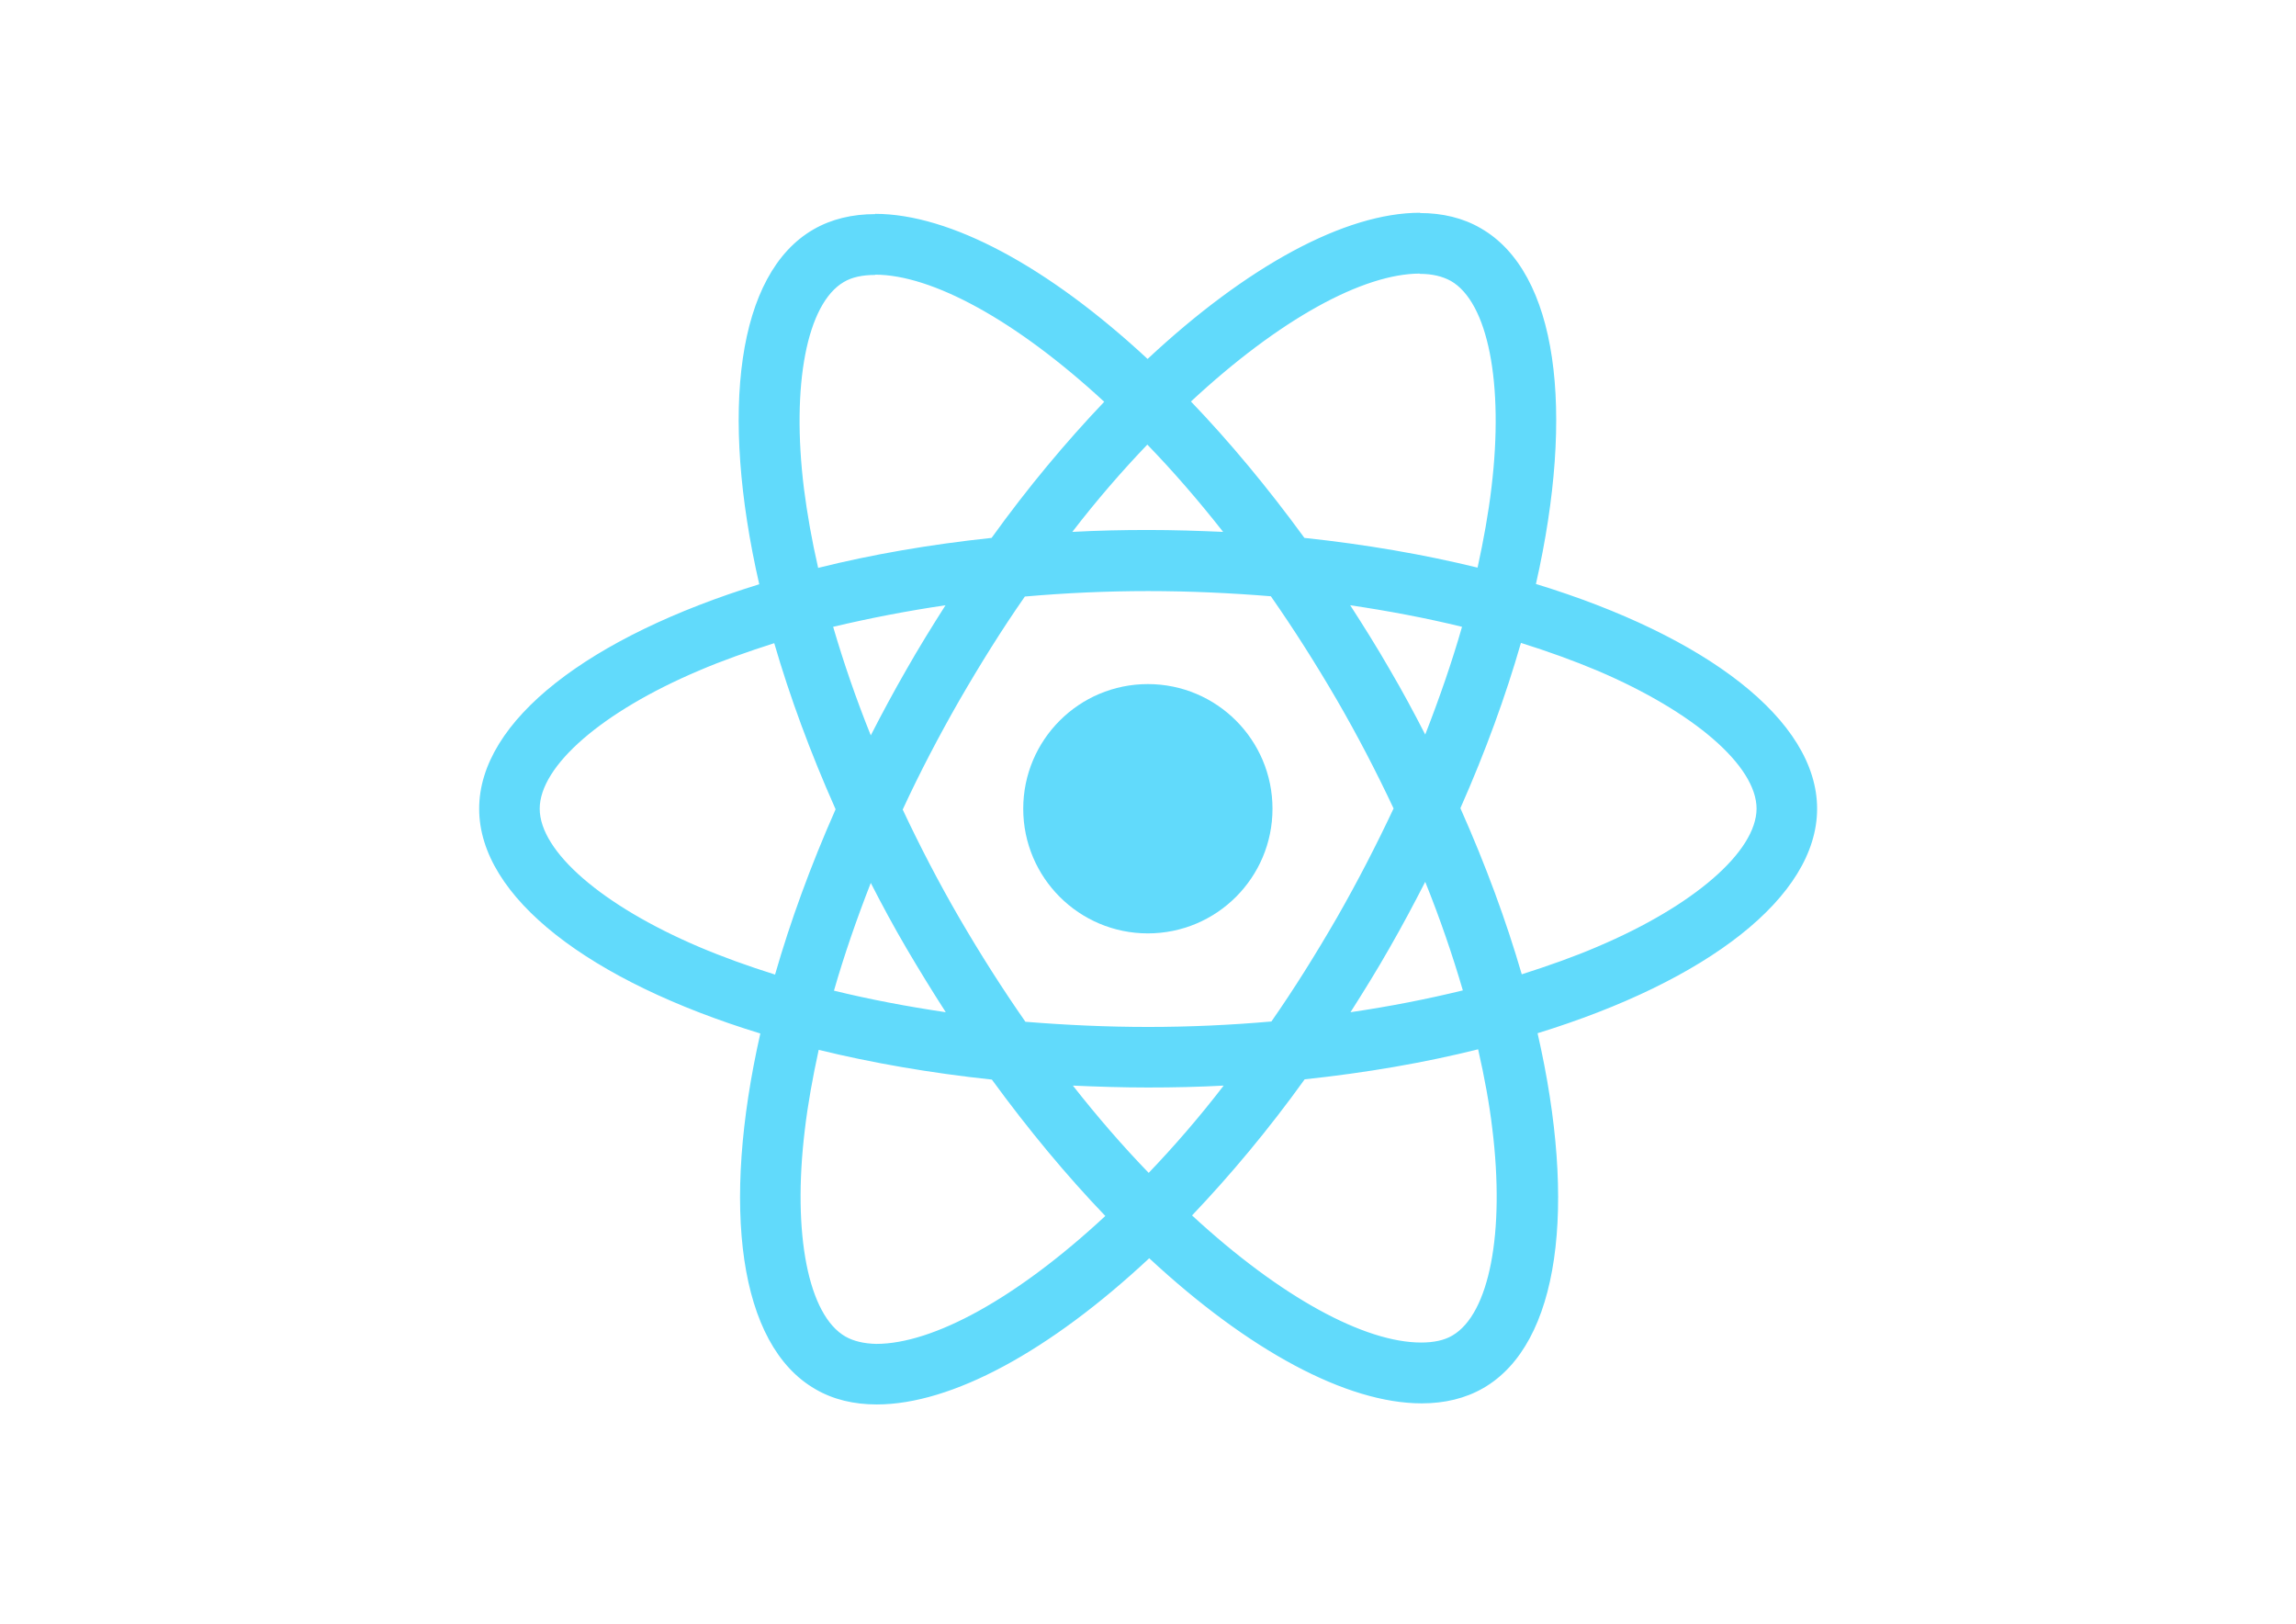
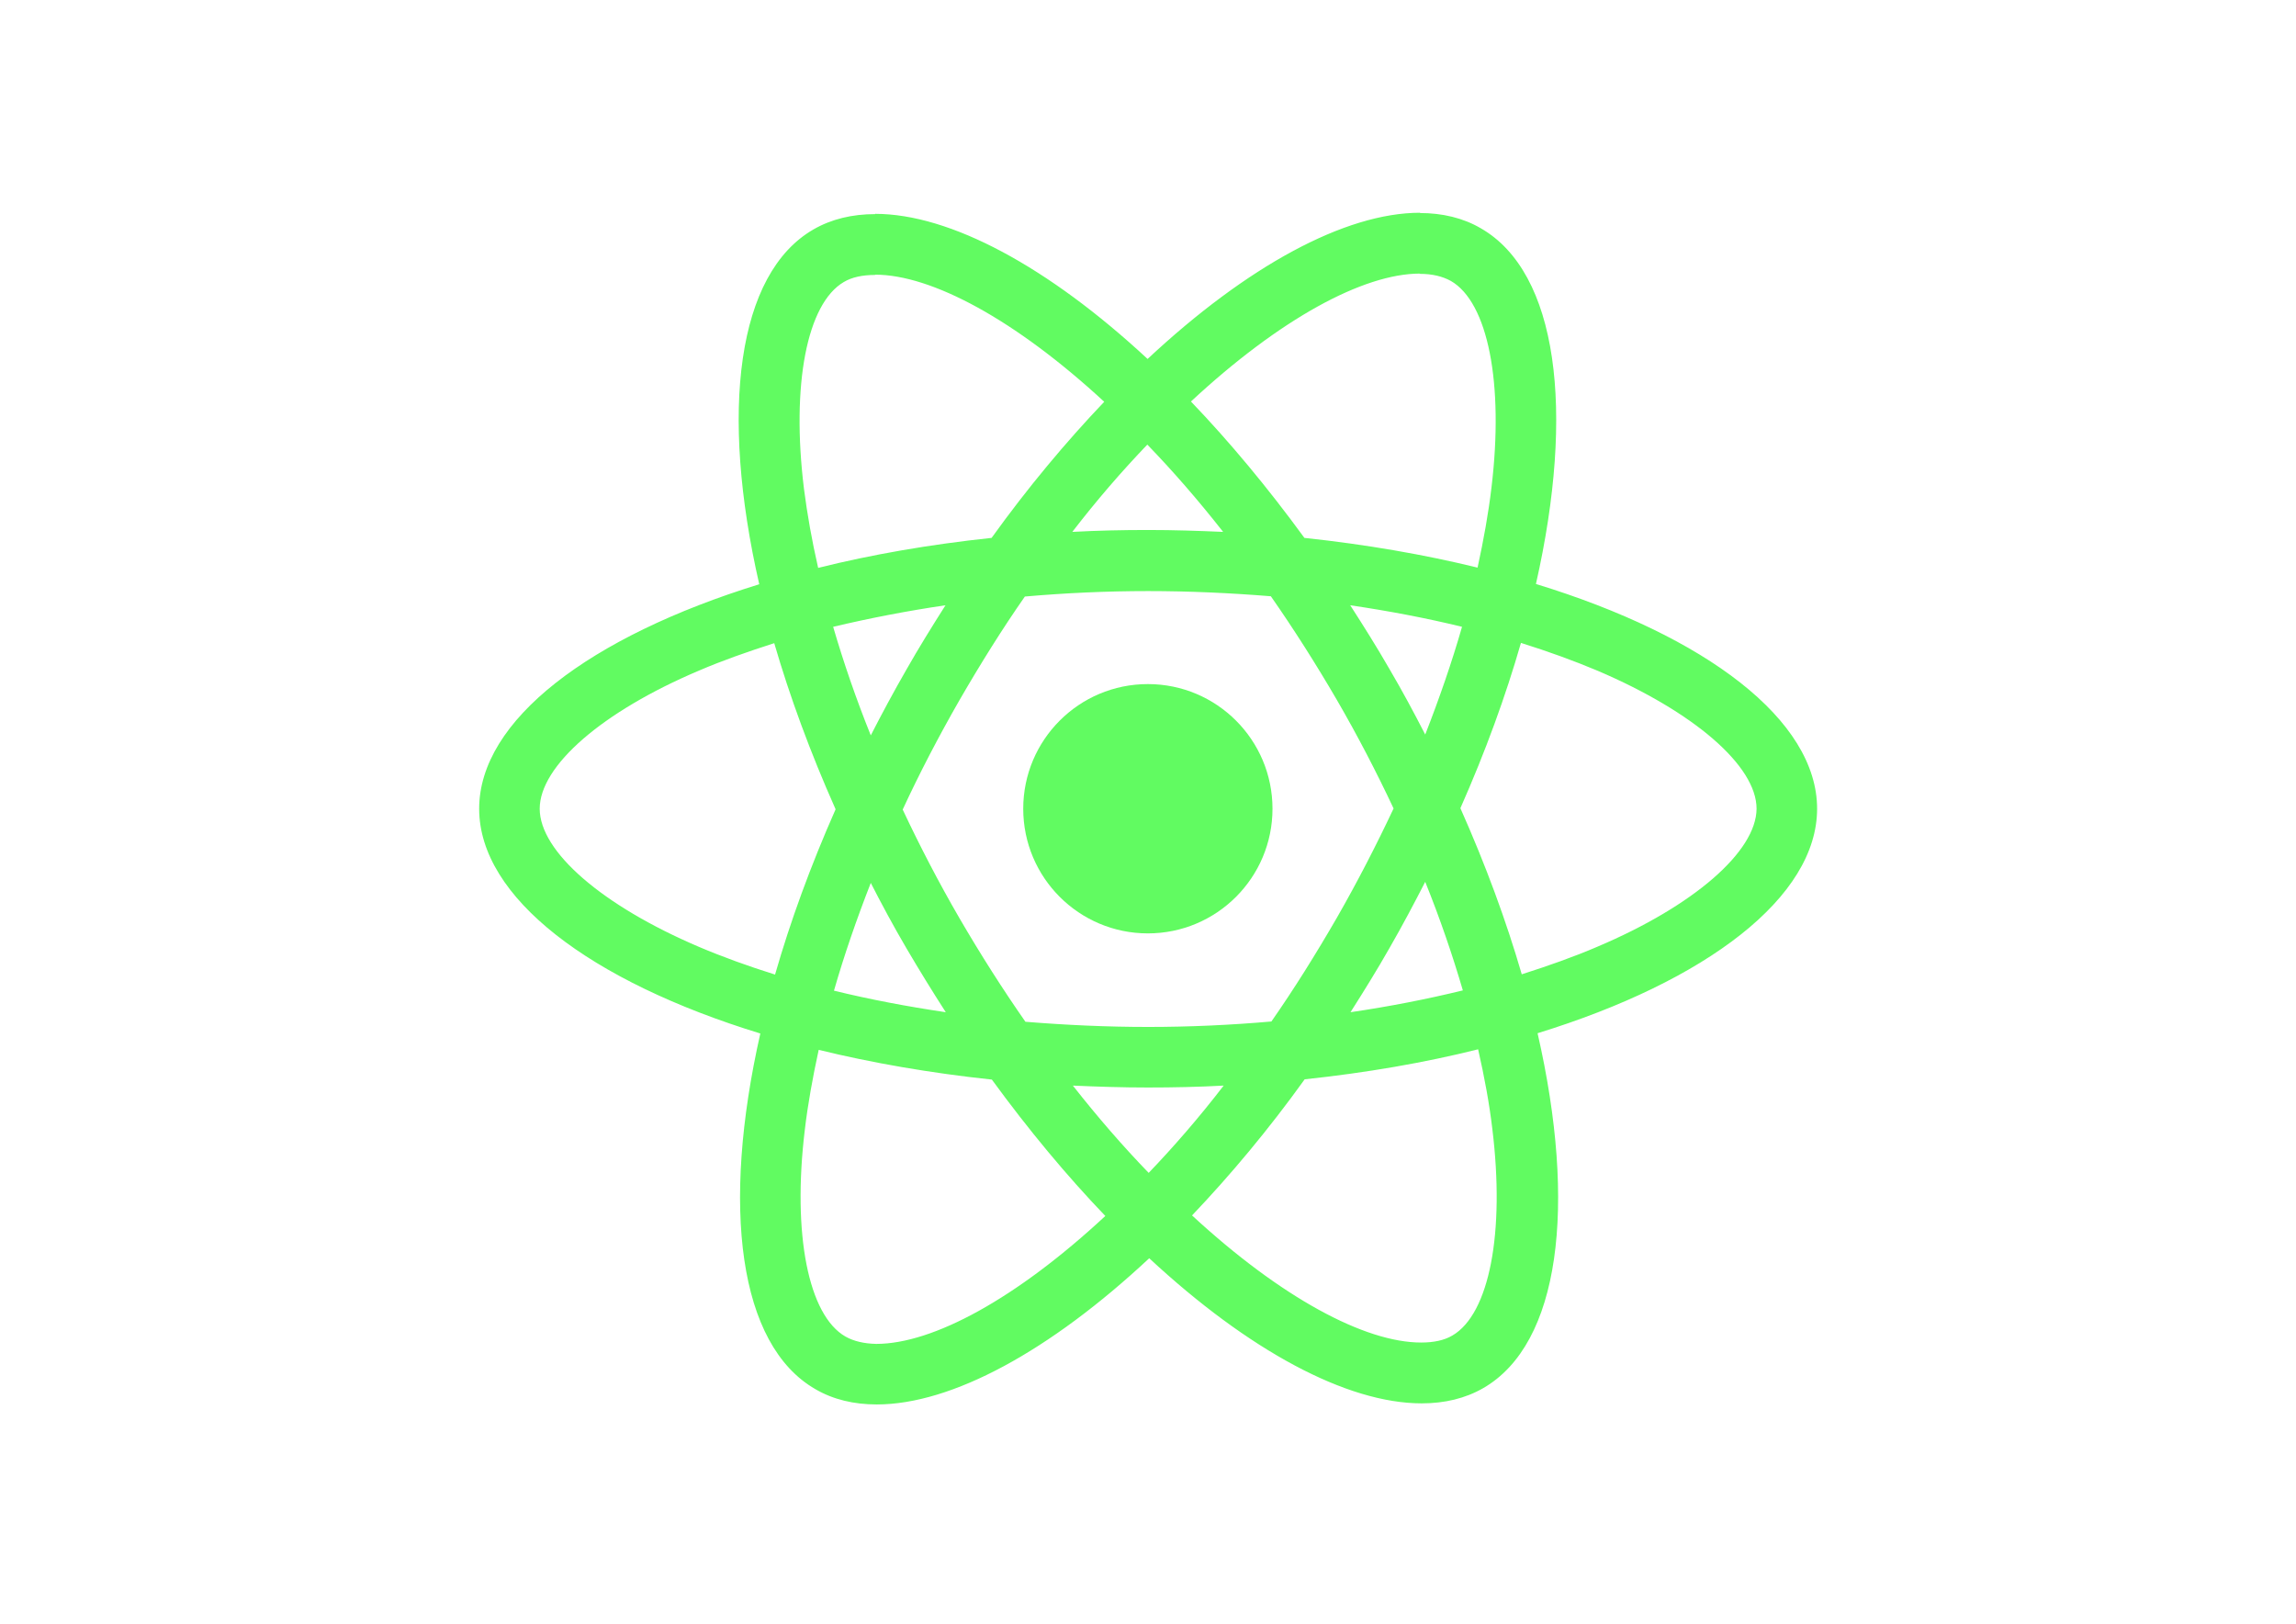
<svg xmlns="http://www.w3.org/2000/svg" viewBox="0 0 841.9 595.3">
-   <g fill="#61DAFB">
+   <g fill="#61fb61">
    <path d="M666.3 296.5c0-32.5-40.7-63.3-103.1-82.4 14.4-63.6 8-114.2-20.2-130.4-6.5-3.8-14.1-5.6-22.4-5.6v22.3c4.6 0 8.3.9 11.4 2.6 13.6 7.8 19.5 37.5 14.9 75.7-1.1 9.4-2.9 19.3-5.1 29.4-19.6-4.8-41-8.5-63.5-10.9-13.5-18.5-27.5-35.3-41.6-50 32.6-30.3 63.2-46.9 84-46.9V78c-27.5 0-63.5 19.6-99.9 53.6-36.4-33.8-72.4-53.2-99.9-53.2v22.3c20.7 0 51.4 16.5 84 46.6-14 14.7-28 31.4-41.3 49.9-22.6 2.4-44 6.1-63.6 11-2.3-10-4-19.7-5.2-29-4.7-38.2 1.1-67.9 14.6-75.8 3-1.8 6.9-2.6 11.5-2.6V78.5c-8.4 0-16 1.8-22.6 5.6-28.1 16.2-34.4 66.7-19.9 130.1-62.2 19.2-102.7 49.9-102.7 82.3 0 32.5 40.7 63.3 103.1 82.4-14.4 63.6-8 114.2 20.2 130.4 6.5 3.8 14.1 5.6 22.5 5.6 27.5 0 63.5-19.6 99.9-53.6 36.4 33.8 72.4 53.2 99.9 53.2 8.4 0 16-1.8 22.6-5.6 28.1-16.2 34.4-66.7 19.9-130.1 62-19.1 102.5-49.9 102.5-82.3zm-130.2-66.7c-3.7 12.9-8.3 26.2-13.5 39.5-4.1-8-8.4-16-13.1-24-4.6-8-9.5-15.8-14.4-23.4 14.2 2.1 27.9 4.7 41 7.9zm-45.8 106.5c-7.8 13.5-15.8 26.3-24.1 38.2-14.9 1.3-30 2-45.2 2-15.1 0-30.2-.7-45-1.9-8.3-11.9-16.4-24.6-24.2-38-7.6-13.1-14.5-26.4-20.8-39.8 6.2-13.4 13.2-26.8 20.7-39.9 7.8-13.5 15.8-26.3 24.1-38.2 14.9-1.3 30-2 45.2-2 15.1 0 30.2.7 45 1.9 8.3 11.9 16.4 24.6 24.2 38 7.6 13.1 14.5 26.4 20.8 39.8-6.3 13.4-13.2 26.8-20.7 39.9zm32.3-13c5.4 13.4 10 26.8 13.8 39.8-13.1 3.2-26.9 5.9-41.2 8 4.9-7.7 9.8-15.6 14.4-23.7 4.6-8 8.9-16.1 13-24.1zM421.2 430c-9.3-9.6-18.6-20.3-27.8-32 9 .4 18.2.7 27.5.7 9.4 0 18.7-.2 27.8-.7-9 11.7-18.3 22.4-27.5 32zm-74.4-58.9c-14.2-2.1-27.9-4.7-41-7.9 3.7-12.9 8.3-26.2 13.5-39.5 4.1 8 8.4 16 13.1 24 4.7 8 9.5 15.8 14.4 23.4zM420.7 163c9.3 9.6 18.6 20.3 27.8 32-9-.4-18.2-.7-27.5-.7-9.4 0-18.7.2-27.8.7 9-11.7 18.3-22.4 27.5-32zm-74 58.9c-4.9 7.7-9.8 15.6-14.4 23.7-4.6 8-8.9 16-13 24-5.4-13.4-10-26.8-13.8-39.8 13.1-3.1 26.9-5.8 41.2-7.9zm-90.5 125.2c-35.4-15.1-58.3-34.9-58.3-50.6 0-15.7 22.9-35.6 58.3-50.6 8.6-3.7 18-7 27.7-10.1 5.7 19.6 13.2 40 22.5 60.9-9.2 20.8-16.6 41.1-22.2 60.6-9.9-3.1-19.3-6.5-28-10.2zM310 490c-13.6-7.8-19.5-37.5-14.9-75.7 1.1-9.4 2.9-19.3 5.1-29.4 19.6 4.8 41 8.5 63.5 10.9 13.5 18.5 27.5 35.3 41.6 50-32.6 30.3-63.2 46.9-84 46.9-4.5-.1-8.3-1-11.3-2.7zm237.2-76.2c4.7 38.2-1.1 67.9-14.6 75.8-3 1.8-6.9 2.6-11.5 2.6-20.7 0-51.4-16.5-84-46.6 14-14.7 28-31.4 41.3-49.9 22.6-2.4 44-6.1 63.6-11 2.3 10.1 4.1 19.8 5.2 29.1zm38.5-66.7c-8.6 3.7-18 7-27.7 10.1-5.7-19.6-13.2-40-22.5-60.9 9.2-20.8 16.6-41.1 22.2-60.6 9.9 3.1 19.3 6.5 28.1 10.2 35.4 15.1 58.3 34.9 58.3 50.6-.1 15.7-23 35.6-58.4 50.6zM320.8 78.4z" />
    <circle cx="420.9" cy="296.5" r="45.7" />
    <path d="M520.5 78.1z" />
  </g>
</svg>
